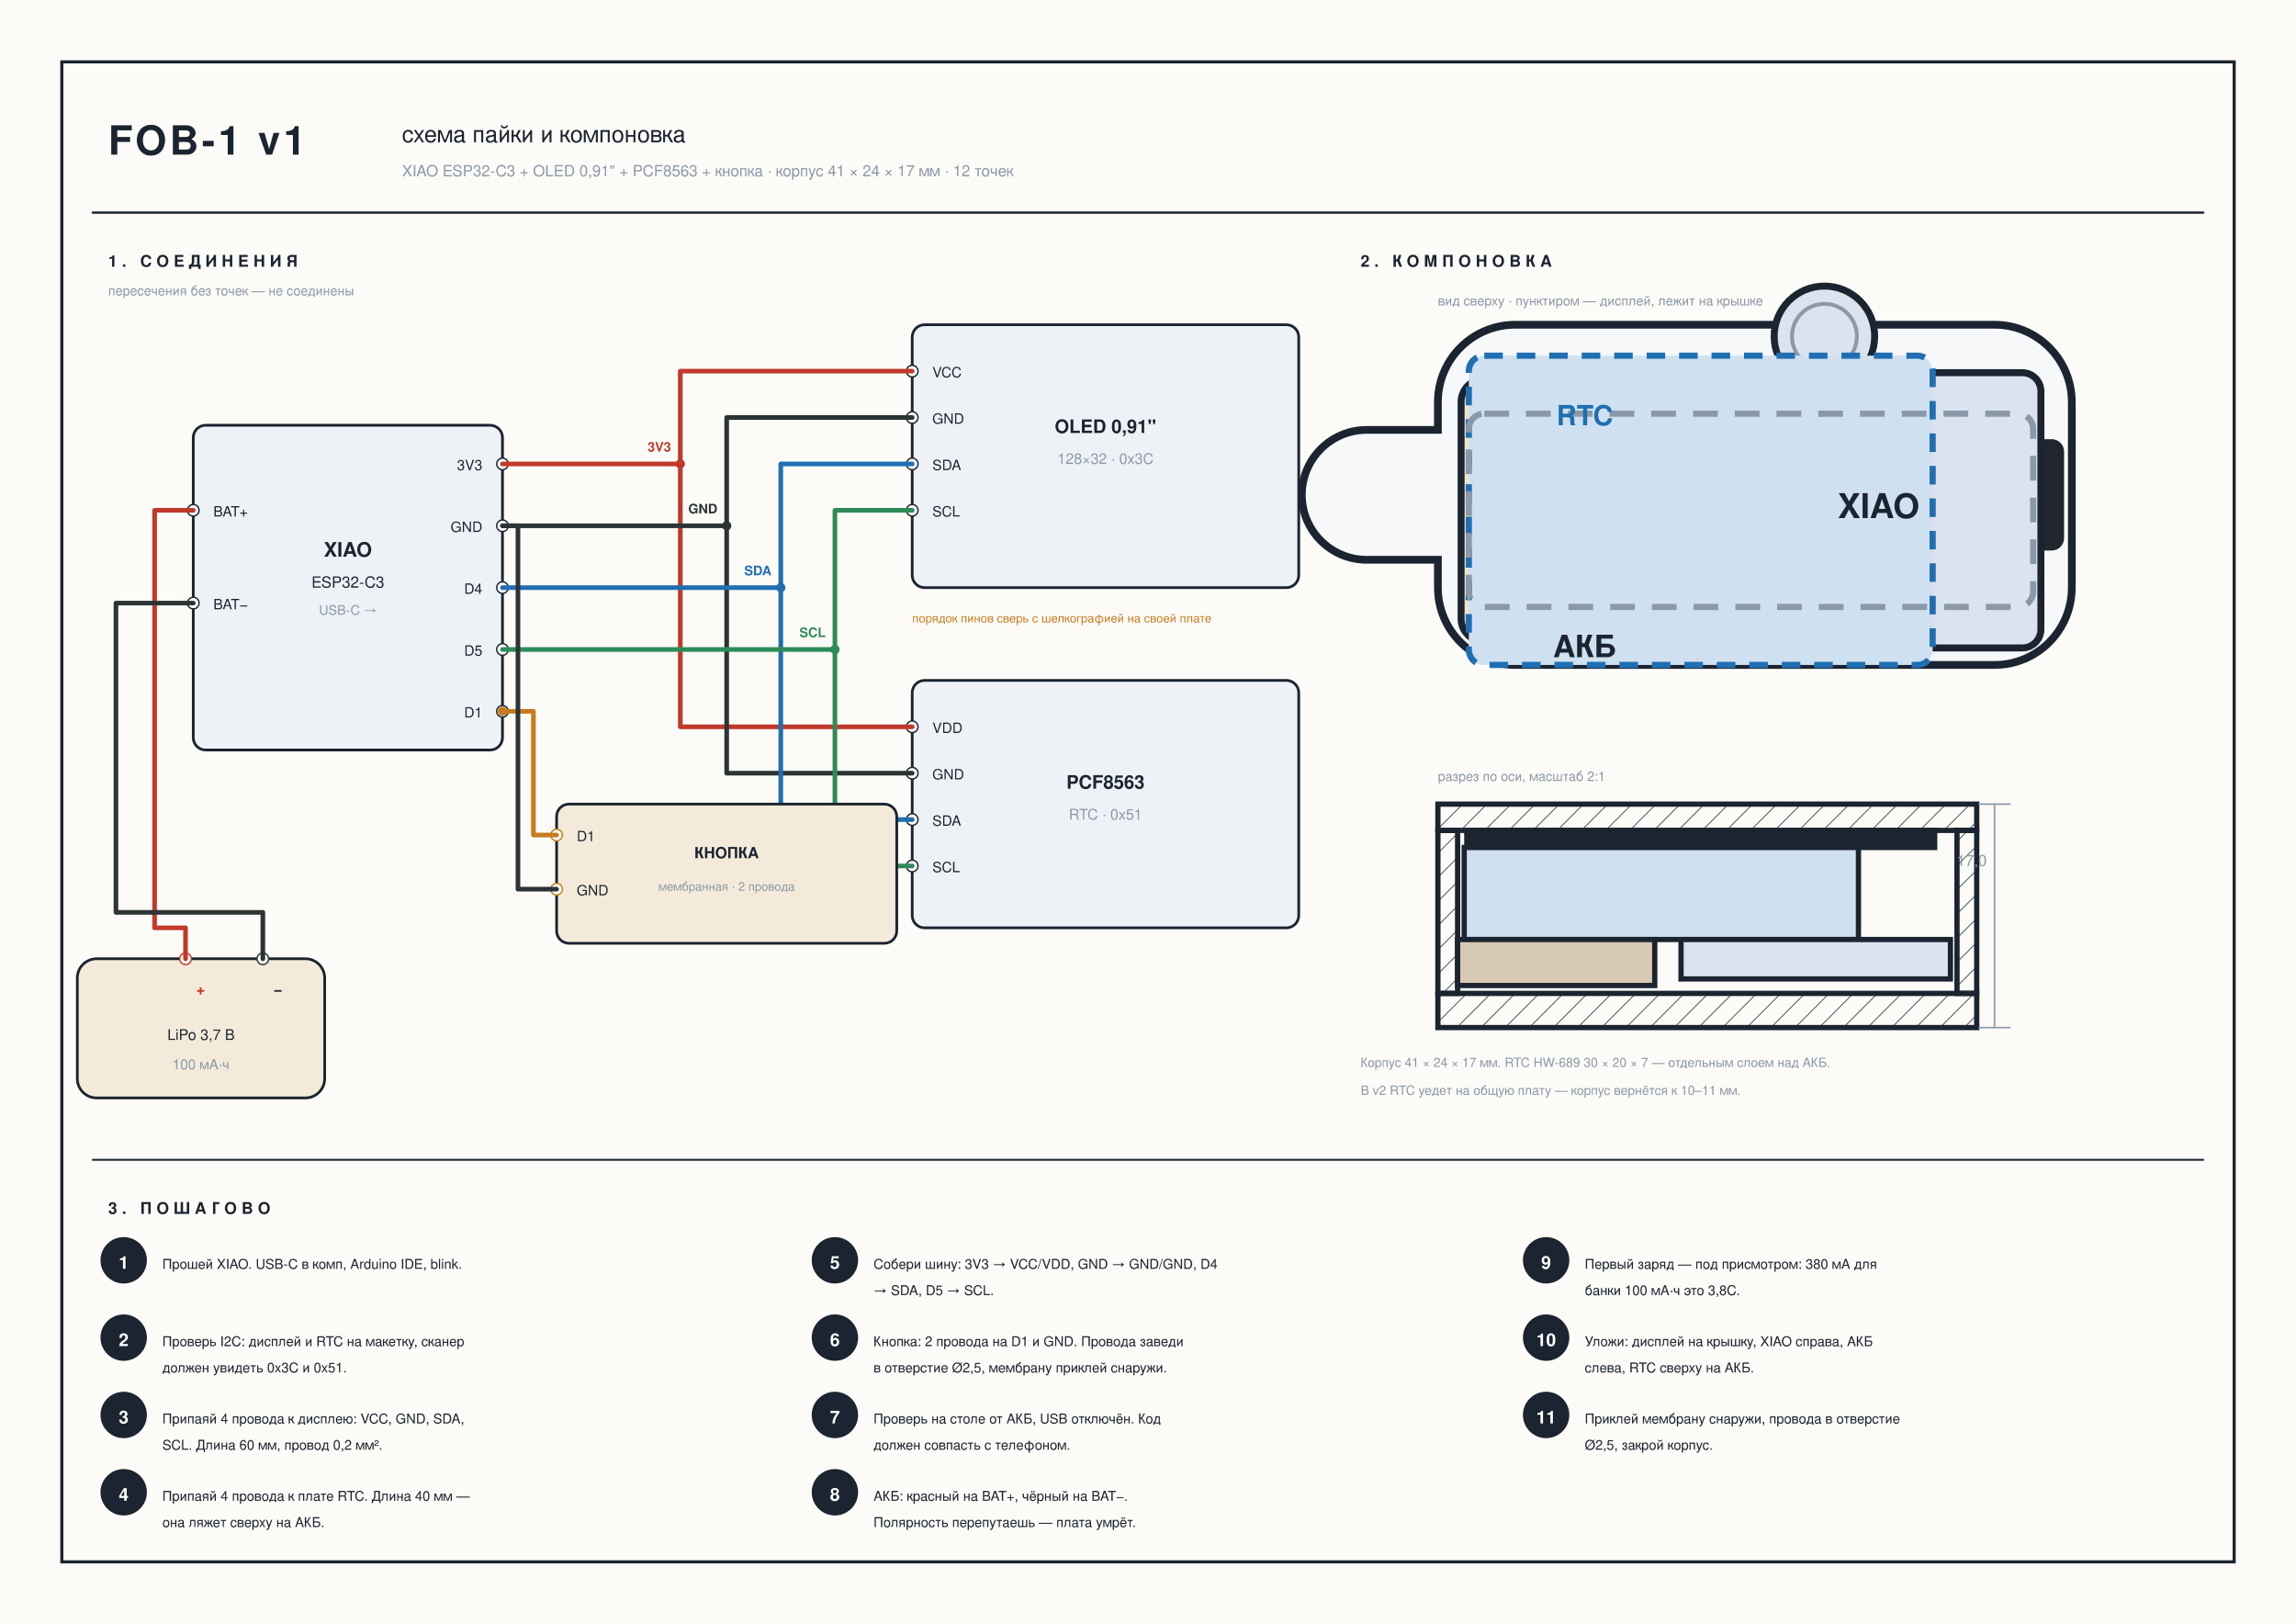
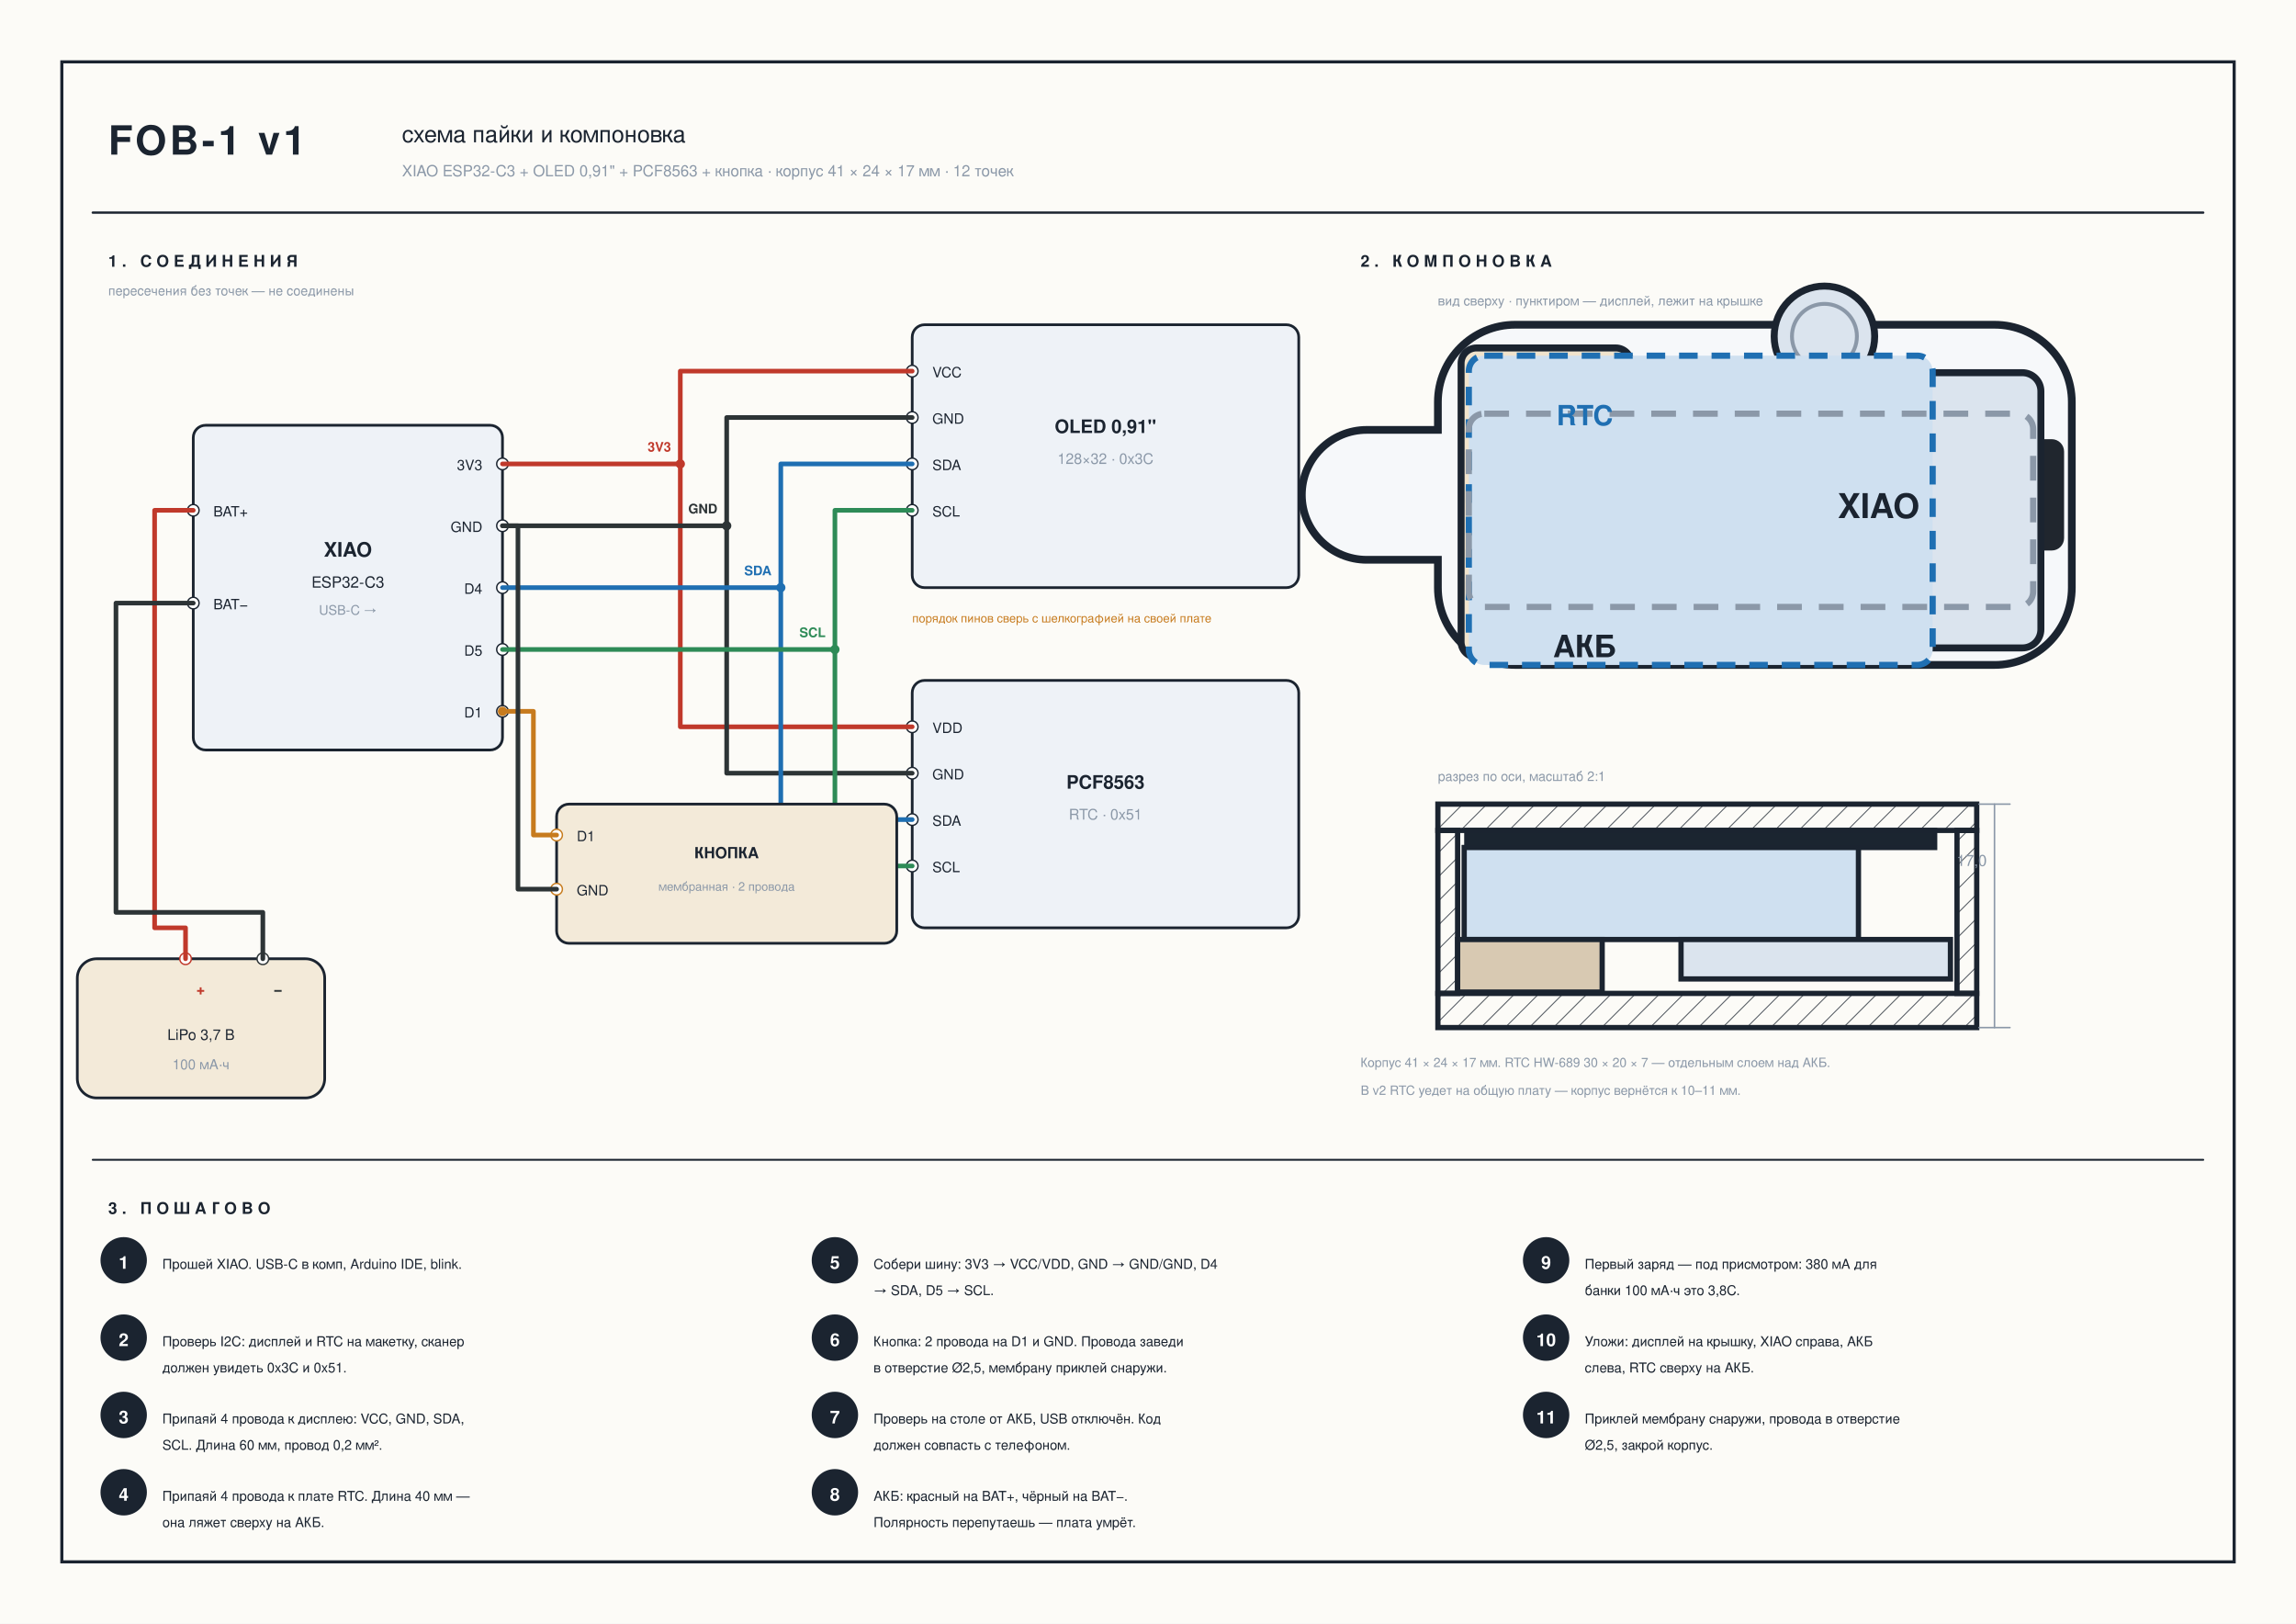
<svg xmlns="http://www.w3.org/2000/svg" width="297mm" height="210mm" viewBox="0 0 297 210">
  <defs>
    <pattern id="h" width="1.3" height="1.3" patternUnits="userSpaceOnUse" patternTransform="rotate(45)">
      <line x1="0" y1="0" x2="0" y2="1.3" stroke="#1b2430" stroke-width="0.1" />
    </pattern>
  </defs>
  <rect width="297" height="210" fill="#fcfbf7" />
  <rect x="8" y="8" width="281" height="194" fill="none" stroke="#1b2430" stroke-width="0.4" />
  <text x="14" y="20" font-family="Helvetica" font-size="5.2" fill="#1b2430" text-anchor="start" font-weight="bold" letter-spacing="0.4">FOB-1 v1</text>
  <text x="52" y="18.4" font-family="Helvetica" font-size="3" fill="#1b2430" text-anchor="start" font-weight="normal">схема пайки и компоновка</text>
  <text x="52" y="22.8" font-family="Helvetica" font-size="2" fill="#8b98a8" text-anchor="start" font-weight="normal">XIAO ESP32-C3 + OLED 0,91" + PCF8563 + кнопка · корпус 41 × 24 × 17 мм · 12 точек</text>
  <line x1="12" y1="27.5" x2="285" y2="27.5" stroke="#1b2430" stroke-width="0.3" stroke-linecap="round" />
  <text x="14" y="34.5" font-family="Helvetica" font-size="2.1" fill="#1b2430" text-anchor="start" font-weight="bold" letter-spacing="0.6">1. СОЕДИНЕНИЯ</text>
  <text x="14" y="38.2" font-family="Helvetica" font-size="1.7" fill="#8b98a8" text-anchor="start" font-weight="normal">пересечения без точек — не соединены</text>
  <path d="M 26.6,55 H 63.4 A 1.6,1.6 0 0 1 65,56.6 V 95.4 A 1.6,1.6 0 0 1 63.4,97 H 26.6 A 1.6,1.6 0 0 1 25,95.4 V 56.6 A 1.6,1.6 0 0 1 26.6,55 Z" fill="#eef2f7" stroke="#1b2430" stroke-width="0.35" />
  <text x="45" y="72" font-family="Helvetica" font-size="2.6" fill="#1b2430" text-anchor="middle" font-weight="bold">XIAO</text>
  <text x="45" y="76" font-family="Helvetica" font-size="2" fill="#1b2430" text-anchor="middle" font-weight="normal">ESP32-C3</text>
  <text x="45" y="79.5" font-family="Helvetica" font-size="1.7" fill="#8b98a8" text-anchor="middle" font-weight="normal">USB-C →</text>
  <circle cx="65" cy="60" r="0.75" fill="#ffffff" stroke="#1b2430" stroke-width="0.18" />
  <text x="62.4" y="60.8" font-family="Helvetica" font-size="1.85" fill="#1b2430" text-anchor="end" font-weight="normal">3V3</text>
  <circle cx="65" cy="68" r="0.75" fill="#ffffff" stroke="#1b2430" stroke-width="0.18" />
  <text x="62.4" y="68.8" font-family="Helvetica" font-size="1.85" fill="#1b2430" text-anchor="end" font-weight="normal">GND</text>
  <circle cx="65" cy="76" r="0.75" fill="#ffffff" stroke="#1b2430" stroke-width="0.18" />
  <text x="62.4" y="76.8" font-family="Helvetica" font-size="1.85" fill="#1b2430" text-anchor="end" font-weight="normal">D4</text>
  <circle cx="65" cy="84" r="0.75" fill="#ffffff" stroke="#1b2430" stroke-width="0.18" />
  <text x="62.4" y="84.8" font-family="Helvetica" font-size="1.85" fill="#1b2430" text-anchor="end" font-weight="normal">D5</text>
  <circle cx="65" cy="92" r="0.75" fill="#ffffff" stroke="#1b2430" stroke-width="0.18" />
  <text x="62.4" y="92.8" font-family="Helvetica" font-size="1.85" fill="#1b2430" text-anchor="end" font-weight="normal">D1</text>
  <circle cx="25" cy="66" r="0.75" fill="#ffffff" stroke="#1b2430" stroke-width="0.18" />
  <text x="27.6" y="66.8" font-family="Helvetica" font-size="1.85" fill="#1b2430" text-anchor="start" font-weight="normal">BAT+</text>
  <circle cx="25" cy="78" r="0.75" fill="#ffffff" stroke="#1b2430" stroke-width="0.18" />
  <text x="27.6" y="78.8" font-family="Helvetica" font-size="1.85" fill="#1b2430" text-anchor="start" font-weight="normal">BAT−</text>
  <path d="M 119.6,42 H 166.4 A 1.6,1.6 0 0 1 168,43.6 V 74.4 A 1.6,1.6 0 0 1 166.4,76 H 119.6 A 1.6,1.6 0 0 1 118,74.4 V 43.6 A 1.6,1.6 0 0 1 119.6,42 Z" fill="#eef2f7" stroke="#1b2430" stroke-width="0.35" />
  <text x="143" y="56" font-family="Helvetica" font-size="2.4" fill="#1b2430" text-anchor="middle" font-weight="bold">OLED 0,91"</text>
  <text x="143" y="60" font-family="Helvetica" font-size="1.9" fill="#8b98a8" text-anchor="middle" font-weight="normal">128×32 · 0x3C</text>
  <circle cx="118" cy="48" r="0.75" fill="#ffffff" stroke="#1b2430" stroke-width="0.18" />
  <text x="120.6" y="48.8" font-family="Helvetica" font-size="1.85" fill="#1b2430" text-anchor="start" font-weight="normal">VCC</text>
  <circle cx="118" cy="54" r="0.75" fill="#ffffff" stroke="#1b2430" stroke-width="0.18" />
  <text x="120.6" y="54.8" font-family="Helvetica" font-size="1.85" fill="#1b2430" text-anchor="start" font-weight="normal">GND</text>
  <circle cx="118" cy="60" r="0.75" fill="#ffffff" stroke="#1b2430" stroke-width="0.18" />
  <text x="120.6" y="60.8" font-family="Helvetica" font-size="1.85" fill="#1b2430" text-anchor="start" font-weight="normal">SDA</text>
  <circle cx="118" cy="66" r="0.75" fill="#ffffff" stroke="#1b2430" stroke-width="0.18" />
  <text x="120.6" y="66.8" font-family="Helvetica" font-size="1.85" fill="#1b2430" text-anchor="start" font-weight="normal">SCL</text>
  <text x="118" y="80.5" font-family="Helvetica" font-size="1.55" fill="#c77b1e" text-anchor="start" font-weight="normal">порядок пинов сверь с шелкографией на своей плате</text>
  <path d="M 119.6,88 H 166.4 A 1.6,1.6 0 0 1 168,89.6 V 118.4 A 1.6,1.6 0 0 1 166.4,120 H 119.6 A 1.6,1.6 0 0 1 118,118.4 V 89.6 A 1.6,1.6 0 0 1 119.6,88 Z" fill="#eef2f7" stroke="#1b2430" stroke-width="0.35" />
  <text x="143" y="102" font-family="Helvetica" font-size="2.4" fill="#1b2430" text-anchor="middle" font-weight="bold">PCF8563</text>
  <text x="143" y="106" font-family="Helvetica" font-size="1.9" fill="#8b98a8" text-anchor="middle" font-weight="normal">RTC · 0x51</text>
  <circle cx="118" cy="94" r="0.75" fill="#ffffff" stroke="#1b2430" stroke-width="0.18" />
  <text x="120.6" y="94.8" font-family="Helvetica" font-size="1.85" fill="#1b2430" text-anchor="start" font-weight="normal">VDD</text>
  <circle cx="118" cy="100" r="0.75" fill="#ffffff" stroke="#1b2430" stroke-width="0.18" />
  <text x="120.6" y="100.8" font-family="Helvetica" font-size="1.85" fill="#1b2430" text-anchor="start" font-weight="normal">GND</text>
  <circle cx="118" cy="106" r="0.75" fill="#ffffff" stroke="#1b2430" stroke-width="0.18" />
  <text x="120.6" y="106.8" font-family="Helvetica" font-size="1.85" fill="#1b2430" text-anchor="start" font-weight="normal">SDA</text>
  <circle cx="118" cy="112" r="0.75" fill="#ffffff" stroke="#1b2430" stroke-width="0.18" />
  <text x="120.6" y="112.8" font-family="Helvetica" font-size="1.85" fill="#1b2430" text-anchor="start" font-weight="normal">SCL</text>
  <path d="M 12.5,124 H 39.5 A 2.5,2.5 0 0 1 42,126.5 V 139.5 A 2.5,2.5 0 0 1 39.5,142 H 12.5 A 2.5,2.5 0 0 1 10,139.5 V 126.5 A 2.5,2.5 0 0 1 12.5,124 Z" fill="#f3ead9" stroke="#1b2430" stroke-width="0.35" />
  <text x="26" y="134.5" font-family="Helvetica" font-size="1.9" fill="#1b2430" text-anchor="middle" font-weight="normal">LiPo 3,7 В</text>
  <text x="26" y="138.3" font-family="Helvetica" font-size="1.8" fill="#8b98a8" text-anchor="middle" font-weight="normal">100 мА·ч</text>
  <circle cx="24" cy="124" r="0.75" fill="#ffffff" stroke="#c0392b" stroke-width="0.18" />
  <circle cx="34" cy="124" r="0.75" fill="#ffffff" stroke="#2d3436" stroke-width="0.18" />
  <text x="25.4" y="128.6" font-family="Helvetica" font-size="1.9" fill="#c0392b" text-anchor="start" font-weight="bold">+</text>
  <text x="35.4" y="128.6" font-family="Helvetica" font-size="1.9" fill="#2d3436" text-anchor="start" font-weight="bold">−</text>
  <polyline points="65,60 88,60 88,48 118,48" fill="none" stroke="#c0392b" stroke-width="0.6" stroke-linecap="round" stroke-linejoin="round" />
  <polyline points="88,60 88,94 118,94" fill="none" stroke="#c0392b" stroke-width="0.6" stroke-linecap="round" stroke-linejoin="round" />
  <circle cx="88" cy="60" r="0.6" fill="#c0392b" />
  <text x="86.8" y="58.4" font-family="Helvetica" font-size="1.7" fill="#c0392b" text-anchor="end" font-weight="bold">3V3</text>
  <polyline points="65,68 94,68 94,54 118,54" fill="none" stroke="#2d3436" stroke-width="0.6" stroke-linecap="round" stroke-linejoin="round" />
  <polyline points="94,68 94,100 118,100" fill="none" stroke="#2d3436" stroke-width="0.6" stroke-linecap="round" stroke-linejoin="round" />
  <circle cx="94" cy="68" r="0.6" fill="#2d3436" />
  <text x="92.8" y="66.4" font-family="Helvetica" font-size="1.7" fill="#2d3436" text-anchor="end" font-weight="bold">GND</text>
  <polyline points="65,76 101,76 101,60 118,60" fill="none" stroke="#1f6fb2" stroke-width="0.6" stroke-linecap="round" stroke-linejoin="round" />
  <polyline points="101,76 101,106 118,106" fill="none" stroke="#1f6fb2" stroke-width="0.6" stroke-linecap="round" stroke-linejoin="round" />
  <circle cx="101" cy="76" r="0.6" fill="#1f6fb2" />
  <text x="99.8" y="74.4" font-family="Helvetica" font-size="1.7" fill="#1f6fb2" text-anchor="end" font-weight="bold">SDA</text>
  <polyline points="65,84 108,84 108,66 118,66" fill="none" stroke="#2e8b57" stroke-width="0.6" stroke-linecap="round" stroke-linejoin="round" />
  <polyline points="108,84 108,112 118,112" fill="none" stroke="#2e8b57" stroke-width="0.6" stroke-linecap="round" stroke-linejoin="round" />
  <circle cx="108" cy="84" r="0.6" fill="#2e8b57" />
  <text x="106.8" y="82.4" font-family="Helvetica" font-size="1.7" fill="#2e8b57" text-anchor="end" font-weight="bold">SCL</text>
  <polyline points="25,66 20,66 20,120 24,120 24,124" fill="none" stroke="#c0392b" stroke-width="0.6" stroke-linecap="round" stroke-linejoin="round" />
  <polyline points="25,78 15,78 15,118 34,118 34,124" fill="none" stroke="#2d3436" stroke-width="0.6" stroke-linecap="round" stroke-linejoin="round" />
  <path d="M 73.6,104 H 114.4 A 1.6,1.6 0 0 1 116,105.6 V 120.4 A 1.6,1.6 0 0 1 114.4,122 H 73.6 A 1.6,1.6 0 0 1 72,120.4 V 105.6 A 1.6,1.6 0 0 1 73.6,104 Z" fill="#f3ead9" stroke="#1b2430" stroke-width="0.35" />
  <text x="94" y="111" font-family="Helvetica" font-size="2" fill="#1b2430" text-anchor="middle" font-weight="bold">КНОПКА</text>
  <text x="94" y="115.2" font-family="Helvetica" font-size="1.55" fill="#8b98a8" text-anchor="middle" font-weight="normal">мембранная · 2 провода</text>
  <circle cx="72" cy="108" r="0.75" fill="#ffffff" stroke="#c77b1e" stroke-width="0.18" />
  <text x="74.6" y="108.8" font-family="Helvetica" font-size="1.85" fill="#1b2430" text-anchor="start" font-weight="normal">D1</text>
  <circle cx="72" cy="115" r="0.75" fill="#ffffff" stroke="#c77b1e" stroke-width="0.18" />
  <text x="74.6" y="115.8" font-family="Helvetica" font-size="1.85" fill="#1b2430" text-anchor="start" font-weight="normal">GND</text>
  <polyline points="65,92 69,92 69,108 72,108" fill="none" stroke="#c77b1e" stroke-width="0.6" stroke-linecap="round" stroke-linejoin="round" />
  <polyline points="65,68 67,68 67,115 72,115" fill="none" stroke="#2d3436" stroke-width="0.6" stroke-linecap="round" stroke-linejoin="round" />
  <circle cx="65" cy="92" r="0.6" fill="#c77b1e" />
  <text x="176" y="34.5" font-family="Helvetica" font-size="2.1" fill="#1b2430" text-anchor="start" font-weight="bold" letter-spacing="0.6">2. КОМПОНОВКА</text>
  <g transform="translate(186,42) scale(2)">
    <path d="M 5,0 L 36,0 A 5,5 0 0 1 41,5 L 41,17 A 5,5 0 0 1 36,22 L 5,22 A 5,5 0 0 1 0,17 L 0,15.2 L -4.6,15.2 A 4.2,4.2 0 0 1 -4.6,6.8 L 0,6.8 L 0,5 A 5,5 0 0 1 5,0 Z" fill="#f6f8fa" stroke="#1b2430" stroke-width="0.5" />
    <rect x="38.4" y="7.4" width="2.1" height="7.2" rx="0.8" fill="#20262e" />
    <g transform="translate(0,0)">
      <circle cx="25" cy="0.75" r="3.25" fill="#dbe4ee" stroke="#1b2430" stroke-width="0.45" />
      <circle cx="25" cy="0.75" r="2.1" fill="none" stroke="#8b98a8" stroke-width="0.25" />
      <rect x="18" y="3.1" width="21" height="17.8" rx="1.2" fill="#dbe4ee" stroke="#1b2430" stroke-width="0.45" />
-       <rect x="1.5" y="3.5" width="15" height="17" rx="1.5" fill="#f0e3cc" stroke="#1b2430" stroke-width="0.45" />
+       <rect x="1.5" y="1.5" width="11" height="20" rx="1" fill="#f0e3cc" stroke="#1b2430" stroke-width="0.45" />
      <rect x="2" y="2" width="30" height="20" rx="1" fill="#cfe0f0" stroke="#1f6fb2" stroke-width="0.4" stroke-dasharray="1.2 0.9" />
      <rect x="2" y="5.75" width="36.5" height="12.5" rx="1" fill="none" stroke="#8b98a8" stroke-width="0.4" stroke-dasharray="1.6 1.1" />
    </g>
    <text x="28.5" y="12.5" font-family="Helvetica" font-size="2.2" fill="#1b2430" text-anchor="middle" font-weight="bold">XIAO</text>
    <text x="9.5" y="21.5" font-family="Helvetica" font-size="2" fill="#1b2430" text-anchor="middle" font-weight="bold">АКБ</text>
    <text x="9.5" y="6.5" font-family="Helvetica" font-size="1.8" fill="#1f6fb2" text-anchor="middle" font-weight="bold">RTC</text>
  </g>
  <text x="186" y="39.5" font-family="Helvetica" font-size="1.7" fill="#8b98a8" text-anchor="start" font-weight="normal">вид сверху · пунктиром — дисплей, лежит на крышке</text>
  <g transform="translate(186,104) scale(1.7)">
    <rect x="0" y="0" width="41" height="2" fill="url(#h)" stroke="#1b2430" stroke-width="0.4" />
    <rect x="2.2" y="2" width="35.6" height="1.3" fill="#1b2530" stroke="#1b2430" stroke-width="0.4" />
    <rect x="2" y="3.3" width="30" height="7" fill="#cfe0f0" stroke="#1b2430" stroke-width="0.4" />
-     <rect x="1.5" y="10.3" width="15" height="3.5" fill="#d8c9b2" stroke="#1b2430" stroke-width="0.4" />
+     <rect x="1.5" y="10.3" width="11" height="4" fill="#d8c9b2" stroke="#1b2430" stroke-width="0.4" />
    <rect x="18.5" y="10.3" width="20.5" height="3" fill="#dbe4ee" stroke="#1b2430" stroke-width="0.4" />
    <rect x="0" y="2" width="1.5" height="12.4" fill="url(#h)" stroke="#1b2430" stroke-width="0.4" />
    <rect x="39.5" y="2" width="1.5" height="12.4" fill="url(#h)" stroke="#1b2430" stroke-width="0.4" />
    <rect x="0" y="14.4" width="41" height="2.6" fill="url(#h)" stroke="#1b2430" stroke-width="0.4" />
  </g>
  <text x="186" y="101" font-family="Helvetica" font-size="1.7" fill="#8b98a8" text-anchor="start" font-weight="normal">разрез по оси, масштаб 2:1</text>
  <text x="176" y="138" font-family="Helvetica" font-size="1.65" fill="#8b98a8" text-anchor="start" font-weight="normal">Корпус 41 × 24 × 17 мм. RTC HW-689 30 × 20 × 7 — отдельным слоем над АКБ.</text>
  <text x="176" y="141.6" font-family="Helvetica" font-size="1.65" fill="#8b98a8" text-anchor="start" font-weight="normal">В v2 RTC уедет на общую плату — корпус вернётся к 10–11 мм.</text>
  <text x="257" y="112" font-family="Helvetica" font-size="2" fill="#8b98a8" text-anchor="end" font-weight="normal">17,0</text>
  <line x1="258" y1="104" x2="258" y2="132.9" stroke="#8b98a8" stroke-width="0.2" stroke-linecap="round" />
  <line x1="256" y1="104" x2="260" y2="104" stroke="#8b98a8" stroke-width="0.2" stroke-linecap="round" />
  <line x1="256" y1="132.9" x2="260" y2="132.9" stroke="#8b98a8" stroke-width="0.2" stroke-linecap="round" />
  <line x1="12" y1="150" x2="285" y2="150" stroke="#1b2430" stroke-width="0.25" stroke-linecap="round" />
  <text x="14" y="157" font-family="Helvetica" font-size="2.1" fill="#1b2430" text-anchor="start" font-weight="bold" letter-spacing="0.6">3. ПОШАГОВО</text>
  <circle cx="16" cy="163" r="3.0" fill="#1b2430" />
  <text x="16" y="164.1" font-family="Helvetica" font-size="2.3" fill="#ffffff" text-anchor="middle" font-weight="bold">1</text>
  <text x="21" y="164.1" font-family="Helvetica" font-size="1.75" fill="#1b2430" text-anchor="start" font-weight="normal">Прошей XIAO. USB-C в комп, Arduino IDE, blink.</text>
  <circle cx="16" cy="173" r="3.0" fill="#1b2430" />
  <text x="16" y="174.1" font-family="Helvetica" font-size="2.3" fill="#ffffff" text-anchor="middle" font-weight="bold">2</text>
  <text x="21" y="174.1" font-family="Helvetica" font-size="1.75" fill="#1b2430" text-anchor="start" font-weight="normal">Проверь I2C: дисплей и RTC на макетку, сканер</text>
  <text x="21" y="177.5" font-family="Helvetica" font-size="1.75" fill="#1b2430" text-anchor="start" font-weight="normal">должен увидеть 0x3C и 0x51.</text>
  <circle cx="16" cy="183" r="3.0" fill="#1b2430" />
  <text x="16" y="184.1" font-family="Helvetica" font-size="2.3" fill="#ffffff" text-anchor="middle" font-weight="bold">3</text>
  <text x="21" y="184.1" font-family="Helvetica" font-size="1.75" fill="#1b2430" text-anchor="start" font-weight="normal">Припаяй 4 провода к дисплею: VCC, GND, SDA,</text>
  <text x="21" y="187.5" font-family="Helvetica" font-size="1.75" fill="#1b2430" text-anchor="start" font-weight="normal">SCL. Длина 60 мм, провод 0,2 мм².</text>
  <circle cx="16" cy="193" r="3.0" fill="#1b2430" />
  <text x="16" y="194.1" font-family="Helvetica" font-size="2.3" fill="#ffffff" text-anchor="middle" font-weight="bold">4</text>
  <text x="21" y="194.1" font-family="Helvetica" font-size="1.75" fill="#1b2430" text-anchor="start" font-weight="normal">Припаяй 4 провода к плате RTC. Длина 40 мм —</text>
  <text x="21" y="197.5" font-family="Helvetica" font-size="1.75" fill="#1b2430" text-anchor="start" font-weight="normal">она ляжет сверху на АКБ.</text>
  <circle cx="108" cy="163" r="3.0" fill="#1b2430" />
  <text x="108" y="164.1" font-family="Helvetica" font-size="2.3" fill="#ffffff" text-anchor="middle" font-weight="bold">5</text>
  <text x="113" y="164.1" font-family="Helvetica" font-size="1.75" fill="#1b2430" text-anchor="start" font-weight="normal">Собери шину: 3V3 → VCC/VDD, GND → GND/GND, D4</text>
  <text x="113" y="167.5" font-family="Helvetica" font-size="1.75" fill="#1b2430" text-anchor="start" font-weight="normal">→ SDA, D5 → SCL.</text>
  <circle cx="108" cy="173" r="3.0" fill="#1b2430" />
  <text x="108" y="174.1" font-family="Helvetica" font-size="2.3" fill="#ffffff" text-anchor="middle" font-weight="bold">6</text>
  <text x="113" y="174.1" font-family="Helvetica" font-size="1.75" fill="#1b2430" text-anchor="start" font-weight="normal">Кнопка: 2 провода на D1 и GND. Провода заведи</text>
  <text x="113" y="177.5" font-family="Helvetica" font-size="1.75" fill="#1b2430" text-anchor="start" font-weight="normal">в отверстие Ø2,5, мембрану приклей снаружи.</text>
  <circle cx="108" cy="183" r="3.0" fill="#1b2430" />
  <text x="108" y="184.1" font-family="Helvetica" font-size="2.3" fill="#ffffff" text-anchor="middle" font-weight="bold">7</text>
  <text x="113" y="184.1" font-family="Helvetica" font-size="1.75" fill="#1b2430" text-anchor="start" font-weight="normal">Проверь на столе от АКБ, USB отключён. Код</text>
  <text x="113" y="187.5" font-family="Helvetica" font-size="1.75" fill="#1b2430" text-anchor="start" font-weight="normal">должен совпасть с телефоном.</text>
  <circle cx="108" cy="193" r="3.0" fill="#1b2430" />
  <text x="108" y="194.1" font-family="Helvetica" font-size="2.3" fill="#ffffff" text-anchor="middle" font-weight="bold">8</text>
  <text x="113" y="194.1" font-family="Helvetica" font-size="1.75" fill="#1b2430" text-anchor="start" font-weight="normal">АКБ: красный на BAT+, чёрный на BAT−.</text>
  <text x="113" y="197.5" font-family="Helvetica" font-size="1.75" fill="#1b2430" text-anchor="start" font-weight="normal">Полярность перепутаешь — плата умрёт.</text>
  <circle cx="200" cy="163" r="3.0" fill="#1b2430" />
  <text x="200" y="164.1" font-family="Helvetica" font-size="2.3" fill="#ffffff" text-anchor="middle" font-weight="bold">9</text>
  <text x="205" y="164.1" font-family="Helvetica" font-size="1.75" fill="#1b2430" text-anchor="start" font-weight="normal">Первый заряд — под присмотром: 380 мА для</text>
  <text x="205" y="167.5" font-family="Helvetica" font-size="1.75" fill="#1b2430" text-anchor="start" font-weight="normal">банки 100 мА·ч это 3,8C.</text>
  <circle cx="200" cy="173" r="3.0" fill="#1b2430" />
  <text x="200" y="174.1" font-family="Helvetica" font-size="2.3" fill="#ffffff" text-anchor="middle" font-weight="bold">10</text>
  <text x="205" y="174.1" font-family="Helvetica" font-size="1.75" fill="#1b2430" text-anchor="start" font-weight="normal">Уложи: дисплей на крышку, XIAO справа, АКБ</text>
  <text x="205" y="177.5" font-family="Helvetica" font-size="1.75" fill="#1b2430" text-anchor="start" font-weight="normal">слева, RTC сверху на АКБ.</text>
  <circle cx="200" cy="183" r="3.0" fill="#1b2430" />
  <text x="200" y="184.1" font-family="Helvetica" font-size="2.3" fill="#ffffff" text-anchor="middle" font-weight="bold">11</text>
  <text x="205" y="184.1" font-family="Helvetica" font-size="1.75" fill="#1b2430" text-anchor="start" font-weight="normal">Приклей мембрану снаружи, провода в отверстие</text>
  <text x="205" y="187.5" font-family="Helvetica" font-size="1.75" fill="#1b2430" text-anchor="start" font-weight="normal">Ø2,5, закрой корпус.</text>
</svg>
